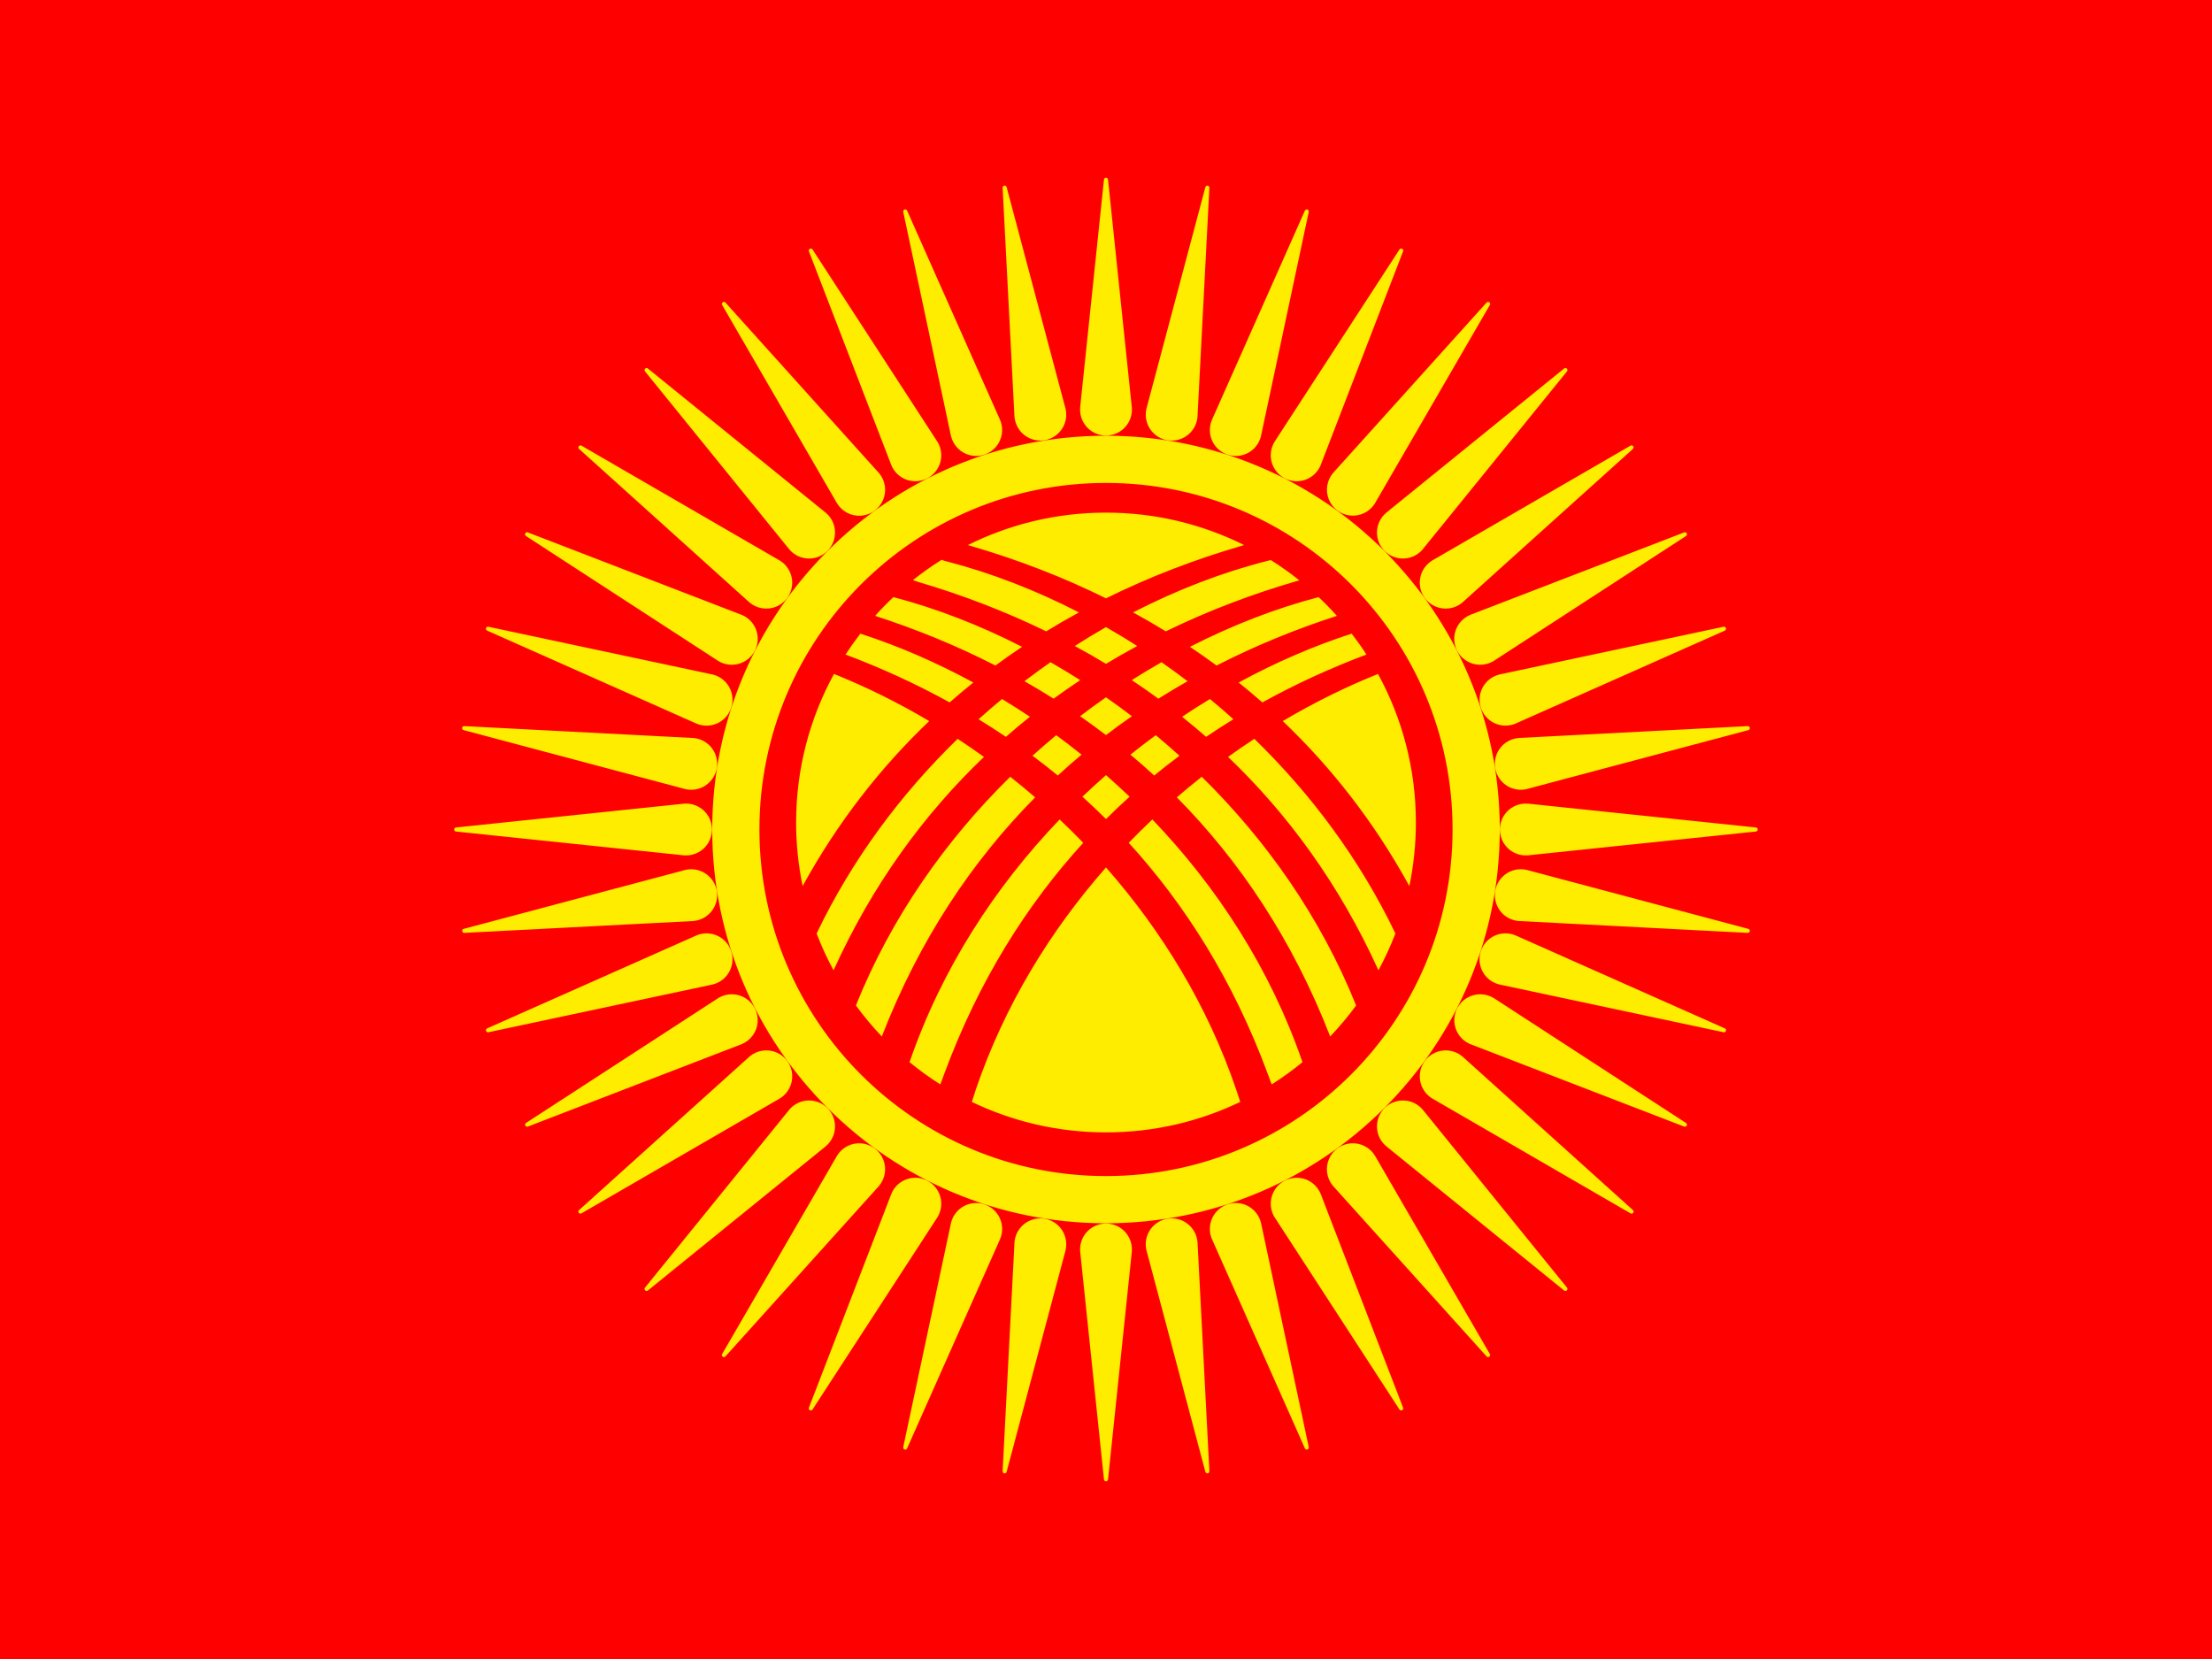
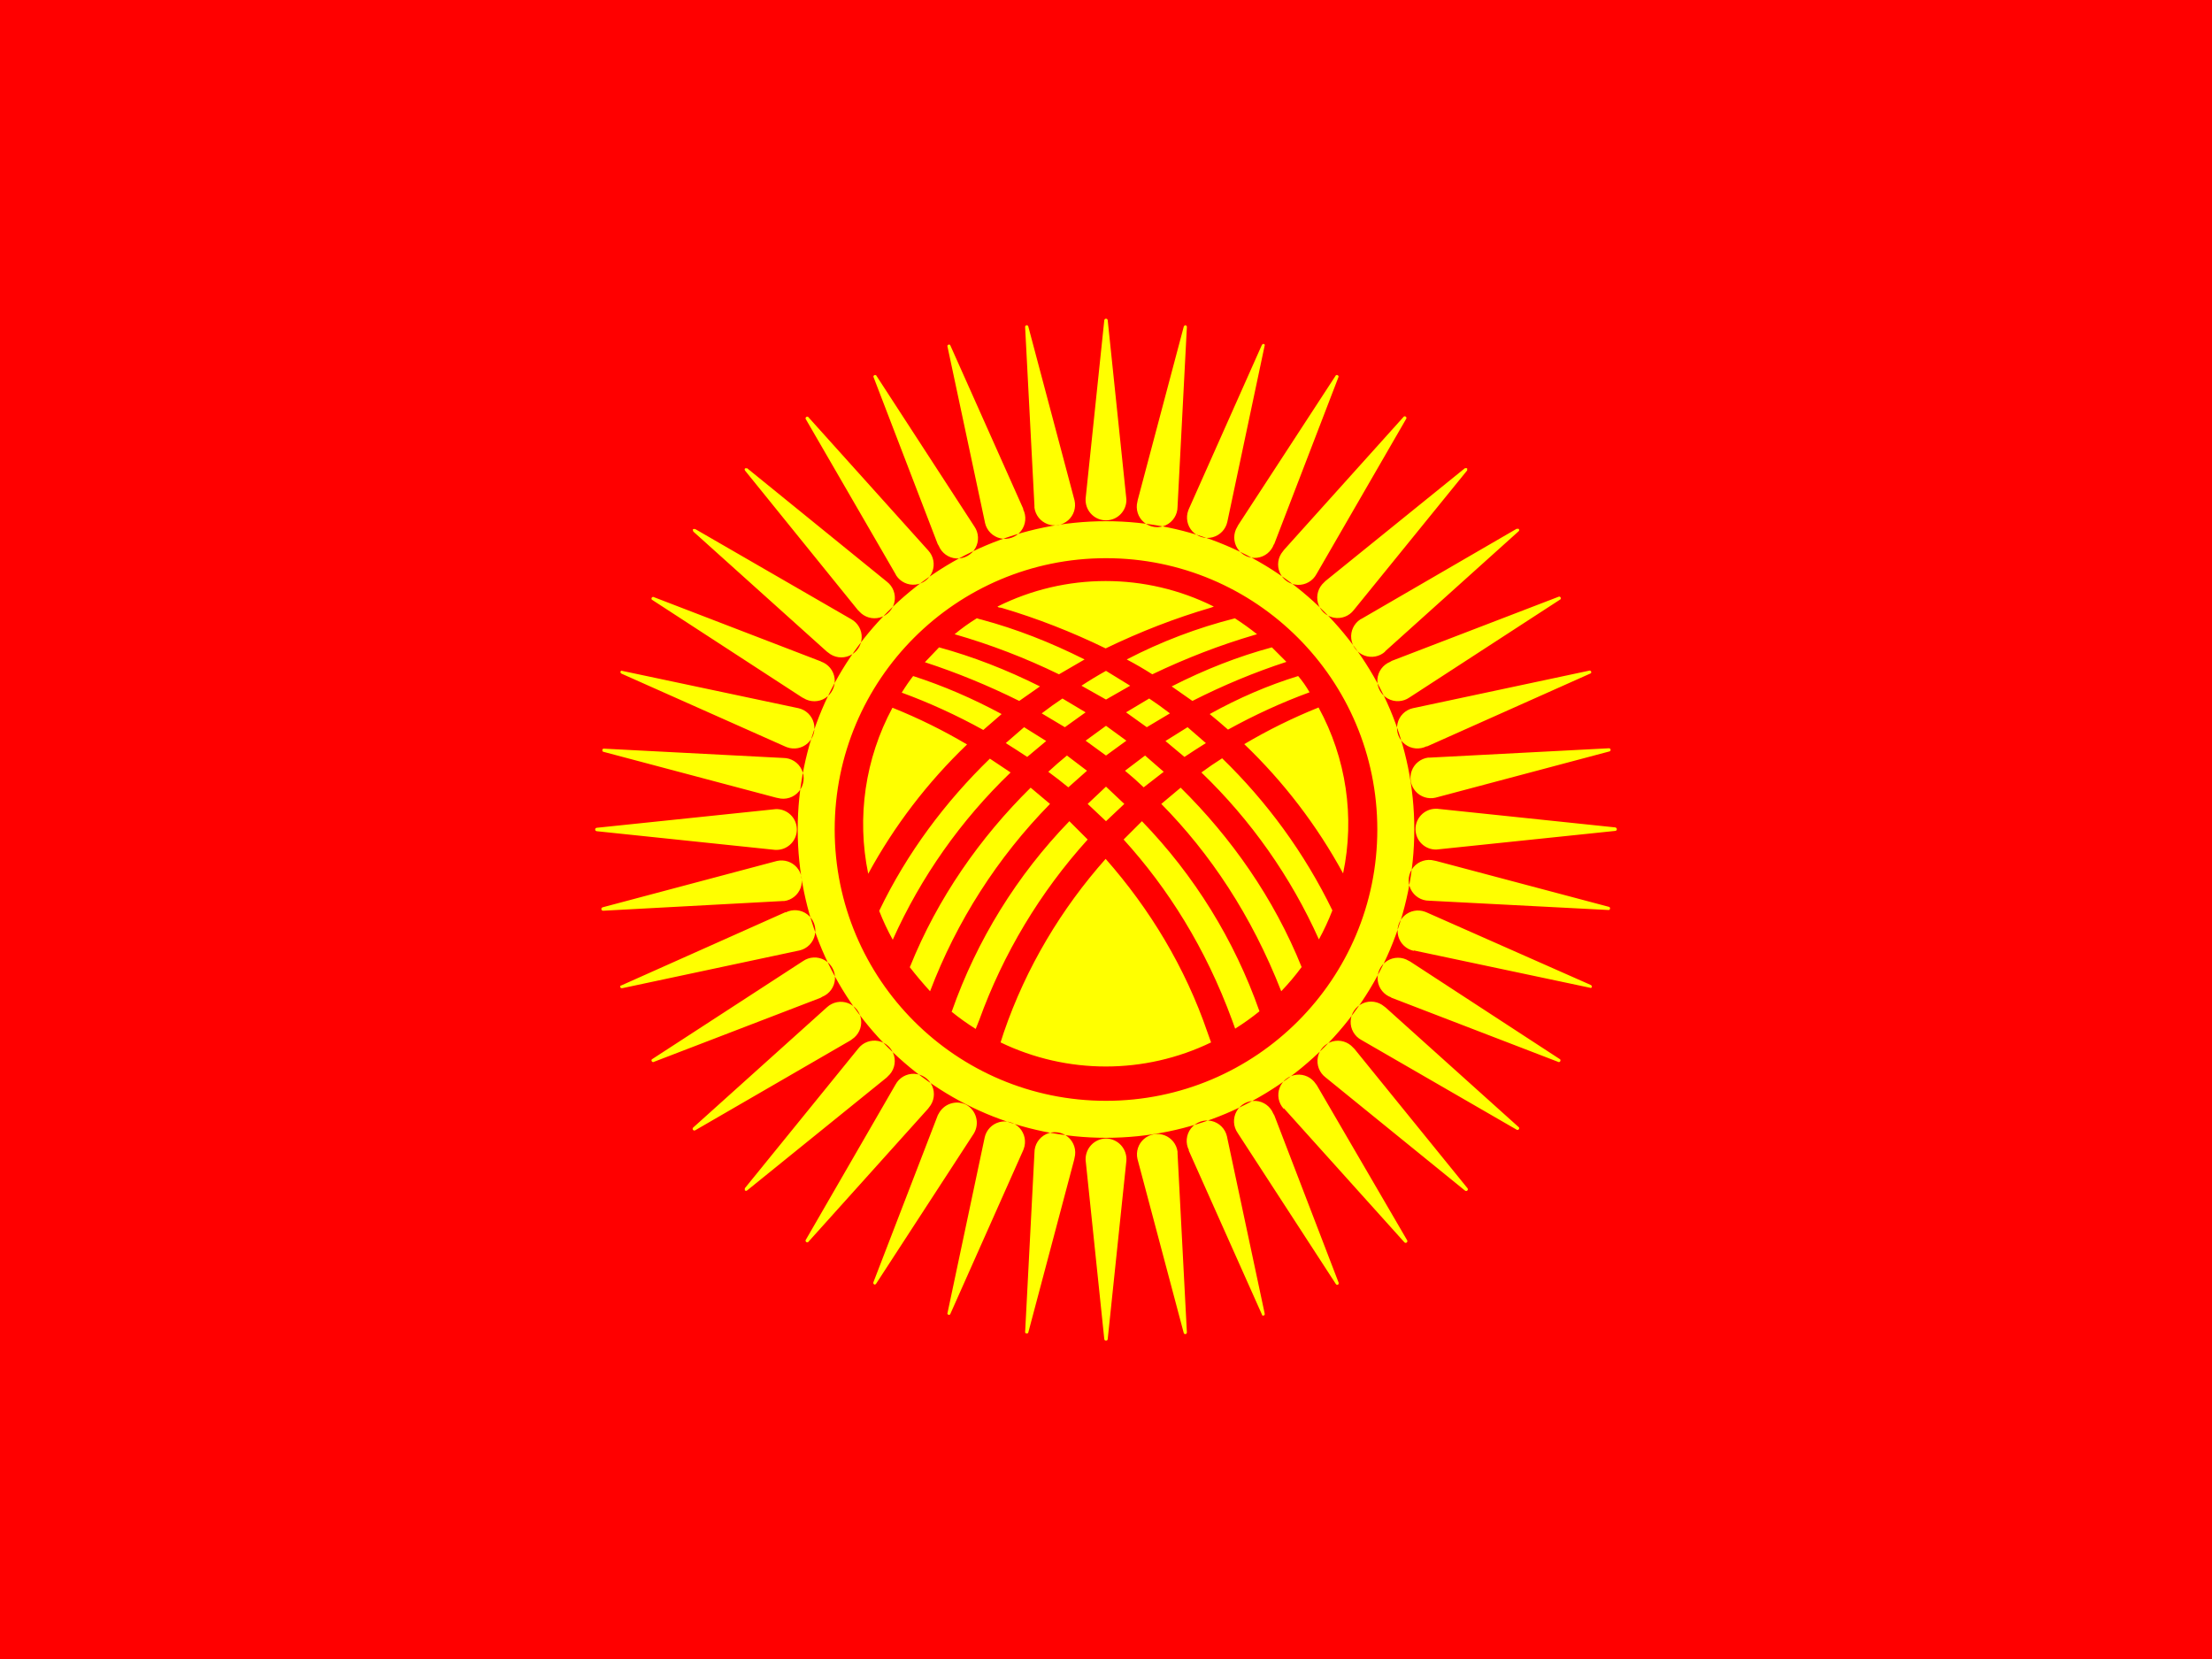
- <svg xmlns="http://www.w3.org/2000/svg" xml:space="preserve" fill-rule="evenodd" stroke-linejoin="round" stroke-miterlimit="2" clip-rule="evenodd" viewBox="0 0 640 480">
-   <path fill="red" d="M-40.4 0h720.75v480H-40.4z" />
-   <path fill="#ffed00" d="m346.465 120.758 3.447-66.422a.59.59 0 0 0-.499-.614.59.59 0 0 0-.668.453l-17.032 64.02a7.504 7.504 0 1 0 14.752 2.563Zm18.336 5.605 13.86-65.052a.589.589 0 0 0-.395-.687.592.592 0 0 0-.731.343l-26.898 60.54a7.506 7.506 0 0 0 4.595 10.057 7.504 7.504 0 0 0 9.569-5.201Zm17.224 8.422 23.928-62.058a.59.59 0 0 0-1.058-.517l-36.093 55.551a7.504 7.504 0 0 0 2.955 10.654 7.503 7.503 0 0 0 10.268-3.63Zm15.687 11.012 33.341-57.55a.59.59 0 0 0-.965-.676l-44.339 49.219a7.504 7.504 0 1 0 11.963 9.007Zm13.774 13.315 41.893-51.659a.588.588 0 0 0-.041-.792.588.588 0 0 0-.806-.027l-51.46 41.719a7.503 7.503 0 0 0-.472 11.046 7.501 7.501 0 0 0 10.886-.287Zm11.537 15.294 49.422-44.509a.59.59 0 0 0-.709-.94l-57.327 33.202a7.505 7.505 0 1 0 8.614 12.247Zm9.007 16.918 55.776-36.23a.589.589 0 0 0-.554-1.038l-61.813 23.824a7.505 7.505 0 1 0 6.591 13.444Zm6.236 18.13 60.785-26.997a.592.592 0 0 0-.384-1.114l-64.794 13.796a7.504 7.504 0 1 0 4.393 14.315Zm3.302 18.886 64.277-17.091a.588.588 0 0 0 .433-.662.594.594 0 0 0-.637-.499l-66.157 3.425a7.505 7.505 0 1 0 2.084 14.827Zm.32 19.153 66.15-6.906a.59.59 0 0 0-.02-1.176l-65.887-6.888a7.506 7.506 0 1 0-.243 14.97Zm-2.646 18.973 66.42 3.445a.592.592 0 0 0 .162-1.167l-64.018-17.032a7.504 7.504 0 0 0-9.208 6.124 7.504 7.504 0 0 0 6.644 8.63Zm-5.605 18.335 65.051 13.86a.588.588 0 0 0 .686-.396.589.589 0 0 0-.342-.73l-60.54-26.899a7.504 7.504 0 0 0-10.056 4.597 7.504 7.504 0 0 0 5.201 9.568Zm-8.422 17.224 62.057 23.927a.59.59 0 0 0 .517-1.058l-55.55-36.093a7.504 7.504 0 1 0-7.024 13.224Zm-11.012 15.686 57.55 33.342a.59.59 0 0 0 .676-.964l-49.22-44.339a7.504 7.504 0 0 0-10.985 1.252 7.505 7.505 0 0 0 1.979 10.709Zm-13.315 13.775 51.66 41.893c.23.19.574.177.79-.041a.588.588 0 0 0 .027-.806l-41.718-51.461a7.503 7.503 0 0 0-11.047-.471 7.503 7.503 0 0 0 .288 10.886Zm-15.295 11.537 44.51 49.421a.59.59 0 0 0 .939-.708l-33.202-57.328a7.505 7.505 0 1 0-12.247 8.615Zm-16.917 9.006 36.23 55.779a.591.591 0 0 0 1.039-.555l-23.825-61.814a7.507 7.507 0 0 0-10.363-3.856 7.507 7.507 0 0 0-3.081 10.446Zm-18.13 6.237 26.997 60.786a.592.592 0 0 0 .723.324.593.593 0 0 0 .39-.708l-13.796-64.795a7.506 7.506 0 0 0-9.628-5.439 7.507 7.507 0 0 0-4.686 9.832Zm-18.887 3.301 17.092 64.278a.59.59 0 0 0 1.159-.205l-3.424-66.156a7.504 7.504 0 0 0-8.651-6.886 7.504 7.504 0 0 0-6.176 8.969Zm-19.153.321 6.906 66.15a.59.59 0 0 0 1.178-.02l6.887-65.888a7.504 7.504 0 1 0-14.971-.242Zm-18.971-2.647-3.447 66.421a.59.59 0 0 0 1.167.162l17.031-64.019a7.504 7.504 0 1 0-14.751-2.564Zm-18.336-5.605-13.86 65.053a.59.59 0 0 0 1.126.343l26.898-60.539a7.507 7.507 0 0 0-4.595-10.059 7.506 7.506 0 0 0-9.569 5.202Zm-17.224-8.422-23.927 62.059a.59.59 0 0 0 1.058.516l36.092-55.55a7.506 7.506 0 0 0-2.955-10.656 7.506 7.506 0 0 0-10.268 3.631Zm-15.686-11.011-33.341 57.55a.59.59 0 0 0 .963.676l44.34-49.219a7.505 7.505 0 1 0-11.962-9.007Zm-13.775-13.315-41.893 51.66a.587.587 0 0 0 .041.79.589.589 0 0 0 .806.028l51.46-41.719a7.503 7.503 0 0 0 .472-11.047 7.503 7.503 0 0 0-10.886.288Zm-11.537-15.296-49.423 44.51a.59.59 0 0 0 .711.94l57.326-33.201a7.506 7.506 0 1 0-8.614-12.249Zm-9.007-16.916-55.777 36.23a.59.59 0 0 0-.206.765.592.592 0 0 0 .761.273l61.813-23.824a7.504 7.504 0 1 0-6.591-13.444Zm-6.236-18.131-60.785 26.998a.59.59 0 0 0-.324.722.593.593 0 0 0 .708.392l64.794-13.797a7.504 7.504 0 0 0 5.437-9.627 7.504 7.504 0 0 0-9.83-4.688Zm-3.302-18.885-64.277 17.091a.587.587 0 0 0-.433.662.59.59 0 0 0 .637.497l66.157-3.424a7.504 7.504 0 0 0 6.886-8.65 7.504 7.504 0 0 0-8.97-6.176Zm-.32-19.154-66.15 6.905a.59.59 0 0 0 .02 1.179l65.887 6.887a7.504 7.504 0 1 0 .243-14.971Zm2.646-18.972-66.42-3.446a.591.591 0 0 0-.162 1.167l64.019 17.032a7.503 7.503 0 0 0 9.207-6.122 7.505 7.505 0 0 0-6.644-8.631Zm5.605-18.336-65.051-13.859a.586.586 0 0 0-.687.395.59.59 0 0 0 .343.73l60.54 26.899a7.504 7.504 0 0 0 10.056-4.595 7.504 7.504 0 0 0-5.201-9.57Zm8.422-17.223-62.057-23.929a.59.59 0 0 0-.517 1.059l55.551 36.093a7.503 7.503 0 0 0 10.654-2.955 7.504 7.504 0 0 0-3.631-10.268Zm11.012-15.686-57.55-33.343a.59.59 0 0 0-.676.964l49.22 44.341a7.505 7.505 0 1 0 9.006-11.962Zm13.315-13.776-51.66-41.892a.587.587 0 0 0-.79.04.589.589 0 0 0-.027.807l41.718 51.46a7.501 7.501 0 0 0 11.047.471 7.503 7.503 0 0 0-.288-10.886Zm15.296-11.537-44.511-49.422a.591.591 0 0 0-.939.711l33.202 57.325a7.506 7.506 0 1 0 12.248-8.614Zm16.917-9.007-36.23-55.777a.591.591 0 0 0-1.04.555l23.825 61.814a7.502 7.502 0 0 0 10.363 3.854 7.503 7.503 0 0 0 3.082-10.446Zm18.129-6.235-26.997-60.786a.59.59 0 0 0-1.113.384l13.796 64.794a7.504 7.504 0 1 0 14.314-4.392Zm18.888-3.303-17.093-64.277a.586.586 0 0 0-.662-.432.59.59 0 0 0-.497.637l3.423 66.156a7.504 7.504 0 1 0 14.829-2.084Zm19.152-.319-6.906-66.152a.59.59 0 0 0-1.178.022l-6.887 65.888a7.505 7.505 0 1 0 14.971.242ZM320 126.068c62.922 0 113.932 51.009 113.932 113.933 0 62.921-51.01 113.931-113.932 113.931-62.922 0-113.931-51.01-113.931-113.931 0-62.924 51.009-113.933 113.931-113.933Zm0 13.658c55.379 0 100.274 44.894 100.274 100.275 0 55.379-44.895 100.273-100.274 100.273-55.38 0-100.274-44.894-100.274-100.273 0-55.381 44.894-100.275 100.274-100.275Zm-83.727 130.37c10.252-21.443 24.421-40.391 40.804-56.329a214.53 214.53 0 0 1 7.607 5.232c-17.205 16.447-32.199 36.798-43.511 61.734a89.245 89.245 0 0 1-4.9-10.637Zm90.8-51.757a196.119 196.119 0 0 1 6.874 6.041 199.387 199.387 0 0 1 7.315-5.721 210.53 210.53 0 0 0-6.86-5.945 213.741 213.741 0 0 0-7.329 5.625Zm-14.569-11.119a205.322 205.322 0 0 1 7.496 5.458 205.322 205.322 0 0 1 7.496-5.458c-2.47-1.886-4.97-3.71-7.496-5.47a212.972 212.972 0 0 0-7.496 5.47Zm.672 23.291a194.207 194.207 0 0 1 6.824 6.465 194.207 194.207 0 0 1 6.824-6.465 210.565 210.565 0 0 0-6.824-6.242 211.62 211.62 0 0 0-6.824 6.242Zm-14.437-11.852c2.47 1.84 4.909 3.748 7.314 5.721a196.902 196.902 0 0 1 6.875-6.04 213.511 213.511 0 0 0-7.33-5.626 212.632 212.632 0 0 0-6.859 5.945Zm44.856-21.564a216.158 216.158 0 0 0-7.536-5.498c-2.89 1.65-5.76 3.38-8.603 5.189a208.05 208.05 0 0 1 7.704 5.361 212.548 212.548 0 0 1 8.435-5.052Zm13.272 11.005a213.42 213.42 0 0 0-6.788-5.856 212.641 212.641 0 0 0-8.066 5.135 195.635 195.635 0 0 1 6.948 5.809 210.51 210.51 0 0 1 7.906-5.088Zm-45.901-21.193A212.089 212.089 0 0 1 320 181.44a211.496 211.496 0 0 1 9.035 5.467 216.696 216.696 0 0 0-9.035 5.162 217.31 217.31 0 0 0-9.034-5.162Zm-14.559 10.188a215.145 215.145 0 0 1 7.534-5.498c2.891 1.65 5.76 3.38 8.603 5.189a206.348 206.348 0 0 0-7.703 5.361 213.963 213.963 0 0 0-8.434-5.052ZM283.132 208.1a214.57 214.57 0 0 1 6.789-5.856 212.641 212.641 0 0 1 8.066 5.135 195.604 195.604 0 0 0-6.947 5.809 209.77 209.77 0 0 0-7.908-5.088ZM241.3 194.997c9.275 3.717 18.523 8.28 27.553 13.632-13.901 13.248-26.365 29.04-36.622 47.73a89.91 89.91 0 0 1-1.889-18.38c0-15.575 3.972-30.221 10.958-42.982Zm7.621-11.663c10.932 3.533 21.934 8.28 32.699 14.14a195.225 195.225 0 0 0-6.859 5.755c-9.83-5.43-19.929-10.019-30.115-13.847a89.224 89.224 0 0 1 4.275-6.048Zm9.559-10.573c12.359 3.241 24.922 8.083 37.233 14.385a207.796 207.796 0 0 0-7.704 5.41c-11.39-5.832-23.088-10.579-34.814-14.367a90.21 90.21 0 0 1 5.285-5.428Zm13.943-10.785c.263.097.54.194.833.293.328.083.656.169.985.252 12.585 3.277 25.386 8.215 37.921 14.666a214.699 214.699 0 0 0-9.461 5.479c-12.13-5.907-24.564-10.619-36.979-14.28a74.294 74.294 0 0 1-1.579-.54 90.33 90.33 0 0 1 8.28-5.87Zm87.512-4.288c-.483.155-.835.27-.94.312-13.096 3.816-26.223 8.795-38.995 15.115-12.53-6.2-25.401-11.11-38.249-14.898l-.746-.217c-.35-.091-.67-.191-.966-.298 12.033-6.002 25.601-9.384 39.962-9.384 14.349 0 27.909 3.375 39.934 9.37Zm16.006 10.227c-.333.1-.642.187-.902.25-12.667 3.689-25.362 8.473-37.739 14.501a215.312 215.312 0 0 0-9.462-5.479c12.862-6.62 26.005-11.647 38.906-14.918.318-.051.636-.126.95-.22a89.727 89.727 0 0 1 8.247 5.866Zm10.865 10.274c-11.727 3.788-23.424 8.535-34.815 14.367a207.763 207.763 0 0 0-7.703-5.41c12.311-6.302 24.873-11.144 37.232-14.385a90.532 90.532 0 0 1 5.286 5.428Zm8.549 11.193c-10.186 3.828-20.286 8.416-30.115 13.847a197.075 197.075 0 0 0-6.859-5.755c10.763-5.86 21.768-10.607 32.699-14.14a88.87 88.87 0 0 1 4.275 6.048Zm12.413 66.977c-10.254-18.69-22.72-34.482-36.621-47.73 9.03-5.352 18.278-9.915 27.553-13.632 6.983 12.762 10.958 27.407 10.958 42.982 0 6.299-.651 12.448-1.89 18.38Zm-8.941 24.374c-11.312-24.936-26.306-45.287-43.51-61.734a217.212 217.212 0 0 1 7.604-5.232c16.386 15.938 30.555 34.885 40.808 56.329a89.245 89.245 0 0 1-4.902 10.637Zm-13.966 19.145c-10.921-28.152-26.311-50.936-44.364-69.181a211.337 211.337 0 0 1 7.212-5.956c18.684 18.373 34.421 40.689 44.655 66.171a89.861 89.861 0 0 1-7.503 8.966Zm-16.924 13.877-1.193-3.202c-9.901-26.744-23.788-48.75-40.163-66.706a212.192 212.192 0 0 1 6.834-6.755c18.751 19.572 34.159 43.264 43.427 70.224a89.963 89.963 0 0 1-8.905 6.439Zm-86.749 5.069 1.147-3.583c8.26-24.262 21.492-45.887 37.665-64.261 16.173 18.374 29.406 39.999 37.665 64.261l1.175 3.57c-11.751 5.657-24.925 8.826-38.839 8.826-13.904 0-27.069-3.164-38.813-8.813Zm-18.029-11.508c9.269-26.96 24.675-50.652 43.426-70.224a211.17 211.17 0 0 1 6.834 6.755c-16.375 17.956-30.261 39.962-40.163 66.706l-1.189 3.204a90.067 90.067 0 0 1-8.908-6.441Zm-15.523-16.404c10.235-25.482 25.972-47.798 44.656-66.171a212.317 212.317 0 0 1 7.212 5.956c-18.053 18.245-33.443 41.029-44.365 69.181a89.997 89.997 0 0 1-7.503-8.966" />
+ <svg xmlns="http://www.w3.org/2000/svg" xml:space="preserve" id="flag-icons-kg" viewBox="0 0 640 480">
+   <path fill="red" stroke-width="1.3" d="M0 0h640v480H0Z" />
+   <path fill="#ff0" fill-rule="evenodd" stroke-width="1.453" d="m340.7 146.6 2.7-52q0-.4-.4-.5-.3 0-.5.4l-13.3 50.1-.1.5a5.9 5.9 0 1 0 11.6 1.5m14.4 4.4 10.8-51q.2-.3-.3-.5-.3 0-.5.3L344 147.2l-.2.5a5.9 5.9 0 1 0 11.3 3.3m13.5 6.6 18.7-48.6a.5.5 0 0 0-.8-.4L358.2 152l-.2.4a5.9 5.9 0 1 0 10.6 5m12.3 8.7 26-45a.5.5 0 0 0-.7-.6l-34.7 38.6-.3.4a5.9 5.9 0 1 0 9.7 6.6m10.8 10.4 32.8-40.4v-.6a1 1 0 0 0-.7 0l-40.3 32.6-.4.4a5.9 5.9 0 1 0 8.6 8m9 12 38.7-34.8q.3-.3 0-.7h-.6L394 179l-.4.2a5.9 5.9 0 1 0 7.2 9.3m7 13.3 43.7-28.4a.5.5 0 0 0-.4-.8l-48.4 18.6-.5.3a5.9 5.9 0 1 0 5.6 10.3m5 14.2 47.5-21.2a.5.5 0 0 0-.3-.8l-50.7 10.8-.5.1a5.9 5.9 0 1 0 4 11m2.5 14.9 50.4-13.4q.3-.1.3-.5-.1-.4-.5-.4l-51.8 2.7h-.5a5.9 5.9 0 1 0 2.1 11.6m.3 15 51.8-5.4q.4-.1.4-.5 0-.3-.4-.5l-51.6-5.4h-.5a5.9 5.9 0 1 0 .3 11.8m-2.1 14.8 52 2.7a.5.5 0 0 0 .1-.9l-50.1-13.3-.5-.1a5.9 5.9 0 1 0-1.5 11.6m-4.4 14.4 51 10.8q.3.2.5-.3 0-.3-.3-.5L412.8 264l-.5-.2a5.9 5.9 0 1 0-3.3 11.3m-6.6 13.5 48.6 18.7a.5.5 0 0 0 .4-.8L408 278.2l-.4-.2a5.9 5.9 0 1 0-5 10.6m-8.7 12.3 45 26a.5.5 0 0 0 .6-.7l-38.6-34.7-.4-.3a5.9 5.9 0 1 0-6.6 9.7m-10.4 10.8 40.4 32.8a.5.5 0 0 0 .7-.7l-32.7-40.3-.4-.4a5.9 5.9 0 1 0-8 8.6m-12 9 34.8 38.7a.5.5 0 0 0 .8-.6L381 314l-.3-.4a5.9 5.9 0 1 0-9.3 7.2m-13.3 7 28.4 43.7q.2.3.6.2.3-.2.2-.6l-18.6-48.4-.3-.5a5.9 5.9 0 1 0-10.3 5.6m-14.2 5 21.2 47.5q.1.5.5.3.4 0 .3-.6l-10.8-50.7-.1-.5a5.9 5.9 0 1 0-11 4m-14.9 2.5 13.4 50.4q.1.3.5.3.4-.1.4-.5l-2.7-51.8v-.5a5.9 5.9 0 1 0-11.6 2.1m-15 .3 5.4 51.8a.5.5 0 0 0 1 0l5.4-51.6a6 6 0 0 0-5.9-6.4 6 6 0 0 0-5.9 6.2m-14.8-2.1-2.7 52a.5.5 0 0 0 .9.1l13.3-50.1.1-.5a5.9 5.9 0 1 0-11.6-1.5m-14.4-4.4-10.8 51a.5.5 0 0 0 .8.2l21.1-47.4.2-.5a5.9 5.9 0 1 0-11.3-3.3m-13.5-6.6L252.7 371q-.1.4.2.6t.6-.2l28.3-43.5a6 6 0 0 0-2.3-8.3 6 6 0 0 0-8 2.8m-12.4-8.6-26 45a.5.5 0 0 0 .7.6l34.7-38.6.3-.4a5.9 5.9 0 1 0-9.7-6.6m-10.8-10.4-32.8 40.4v.6q.4.3.7 0l40.3-32.6.4-.4a5.9 5.9 0 1 0-8.6-8m-9-12-38.7 34.8a.5.5 0 0 0 .6.8l44.9-26 .4-.3a5.9 5.9 0 1 0-7.2-9.3m-7-13.3-43.7 28.4a.5.5 0 0 0 .4.8l48.4-18.6.5-.3a5.9 5.9 0 1 0-5.6-10.3m-5-14.2-47.5 21.2q-.5.1-.3.5 0 .4.6.3l50.7-10.8.5-.1a5.9 5.9 0 1 0-4-11m-2.5-14.9-50.4 13.4a.5.5 0 0 0 .2 1l51.8-2.8h.5a5.9 5.9 0 1 0-2.1-11.6m-.3-15-51.8 5.4a.5.5 0 0 0 0 1l51.6 5.4h.5a5.9 5.9 0 1 0-.3-11.8m2.1-14.8-52-2.7a.5.5 0 0 0-.1.9l50.1 13.3.5.1a5.9 5.9 0 1 0 1.5-11.6m4.4-14.4-51-10.8q-.3-.2-.5.3 0 .3.3.5l47.4 21.1.5.2a5.9 5.9 0 1 0 3.3-11.3m6.6-13.5L189 172.7a.5.5 0 0 0-.4.8l43.5 28.3.4.2a5.9 5.9 0 1 0 5-10.6m8.7-12.3-45-26a1 1 0 0 0-.7 0q-.1.3.1.7l38.6 34.7.4.3a5.9 5.9 0 1 0 6.6-9.7m10.4-10.8-40.4-32.8h-.6q-.3.3 0 .7l32.6 40.3.4.4a5.9 5.9 0 1 0 8-8.6m12-9-34.8-38.7a.5.5 0 0 0-.7.6l26 44.9.2.4a5.9 5.9 0 1 0 9.3-7.2m13.3-7-28.4-43.7a.5.5 0 0 0-.8.4l18.6 48.4.3.5a5.9 5.9 0 1 0 10.3-5.6m14.2-5-21.2-47.5a.5.5 0 0 0-.8.3l10.8 50.7.1.5a5.9 5.9 0 1 0 11-4m14.9-2.5-13.4-50.4q-.1-.3-.5-.3-.4.1-.4.5l2.7 51.8v.5a5.9 5.9 0 1 0 11.6-2.1m15-.3-5.4-51.8a.5.5 0 0 0-1 0l-5.4 51.6v.5a5.9 5.9 0 1 0 11.8-.3m-5.9 6.3a89.2 89.2 0 1 1 0 178.4 89.2 89.2 0 0 1 0-178.4m0 10.7a78.5 78.5 0 1 1 0 157 78.5 78.5 0 0 1 0-157m-65.6 102c8-16.7 19.2-31.6 32-44l6 4a155 155 0 0 0-34.1 48.4 70 70 0 0 1-3.9-8.3m71.1-40.6q2.8 2.3 5.4 4.8l5.8-4.5-5.4-4.7zm-11.4-8.7 5.9 4.3 5.9-4.3-5.9-4.3zm.6 18.3 5.3 5 5.3-5-5.3-5zm-11.4-9.3q3 2.2 5.8 4.5l5.4-4.8-5.8-4.4q-2.7 2.2-5.4 4.7m35.2-16.9q-3-2.3-6-4.3l-6.7 4 6 4.3zm10.4 8.6-5.3-4.6-6.4 4 5.5 4.6q3-2 6.2-4m-36-16.6q3.5-2.3 7.1-4.3l7 4.3-7 4zm-11.5 8q3-2.3 6-4.3l6.7 4-6 4.3zm-10.4 8.6 5.3-4.6 6.4 4-5.5 4.6q-3-2-6.2-4m-32.7-10.2a157 157 0 0 1 21.5 10.6 153 153 0 0 0-28.6 37.4 71 71 0 0 1 7-48m6-9.2q13 4.2 25.6 11l-5.3 4.6q-11.6-6.4-23.6-10.8 1.6-2.6 3.3-4.8m7.5-8.3q14.6 4 29.2 11.3l-6 4.2q-13.5-6.7-27.3-11.2zm11-8.4.6.2.8.2q14.8 4 29.7 11.5l-7.4 4.3a187 187 0 0 0-30.2-11.6q3-2.5 6.4-4.6m68.6-3.4-.8.3q-15.4 4.5-30.5 11.8-14.8-7.2-30-11.7l-.5-.1q-.5 0-.8-.3a70 70 0 0 1 62.6 0m12.5 8-.7.2q-15 4.4-29.6 11.4-3.6-2.3-7.4-4.3a145 145 0 0 1 31.3-11.9q3.4 2.2 6.4 4.6m8.5 8q-13.8 4.5-27.2 11.3l-6-4.2q14.5-7.4 29-11.3zm6.7 8.8q-12 4.4-23.6 10.8-2.6-2.3-5.3-4.5 12.6-7 25.6-11 1.8 2.1 3.3 4.7m9.7 52.4a153 153 0 0 0-28.6-37.4 157 157 0 0 1 21.5-10.6 70 70 0 0 1 7.1 48m-7 19.1a155 155 0 0 0-34-48.3q3-2.2 6-4.1c12.8 12.4 23.8 27.3 31.9 44a70 70 0 0 1-3.9 8.4m-10.9 15c-8.6-22-20.6-39.9-34.7-54.2l5.6-4.7c14.6 14.4 27 32 35 51.9a71 71 0 0 1-5.9 7m-13.3 10.9-.9-2.5c-7.7-21-18.6-38.2-31.4-52.3l5.3-5.3a151 151 0 0 1 34 55 71 71 0 0 1-7 5m-67.9 4 .9-2.8c6.5-19 16.8-36 29.5-50.3 12.7 14.4 23 31.3 29.5 50.3l1 2.8a70 70 0 0 1-60.9 0m-14.1-9a151 151 0 0 1 34-55l5.3 5.3a158 158 0 0 0-31.4 52.3l-1 2.5a70 70 0 0 1-7-5m-12-13c8-19.9 20.3-37.4 34.9-51.8l5.6 4.7a157 157 0 0 0-34.7 54.2q-3.1-3.4-5.9-7" />
</svg>
